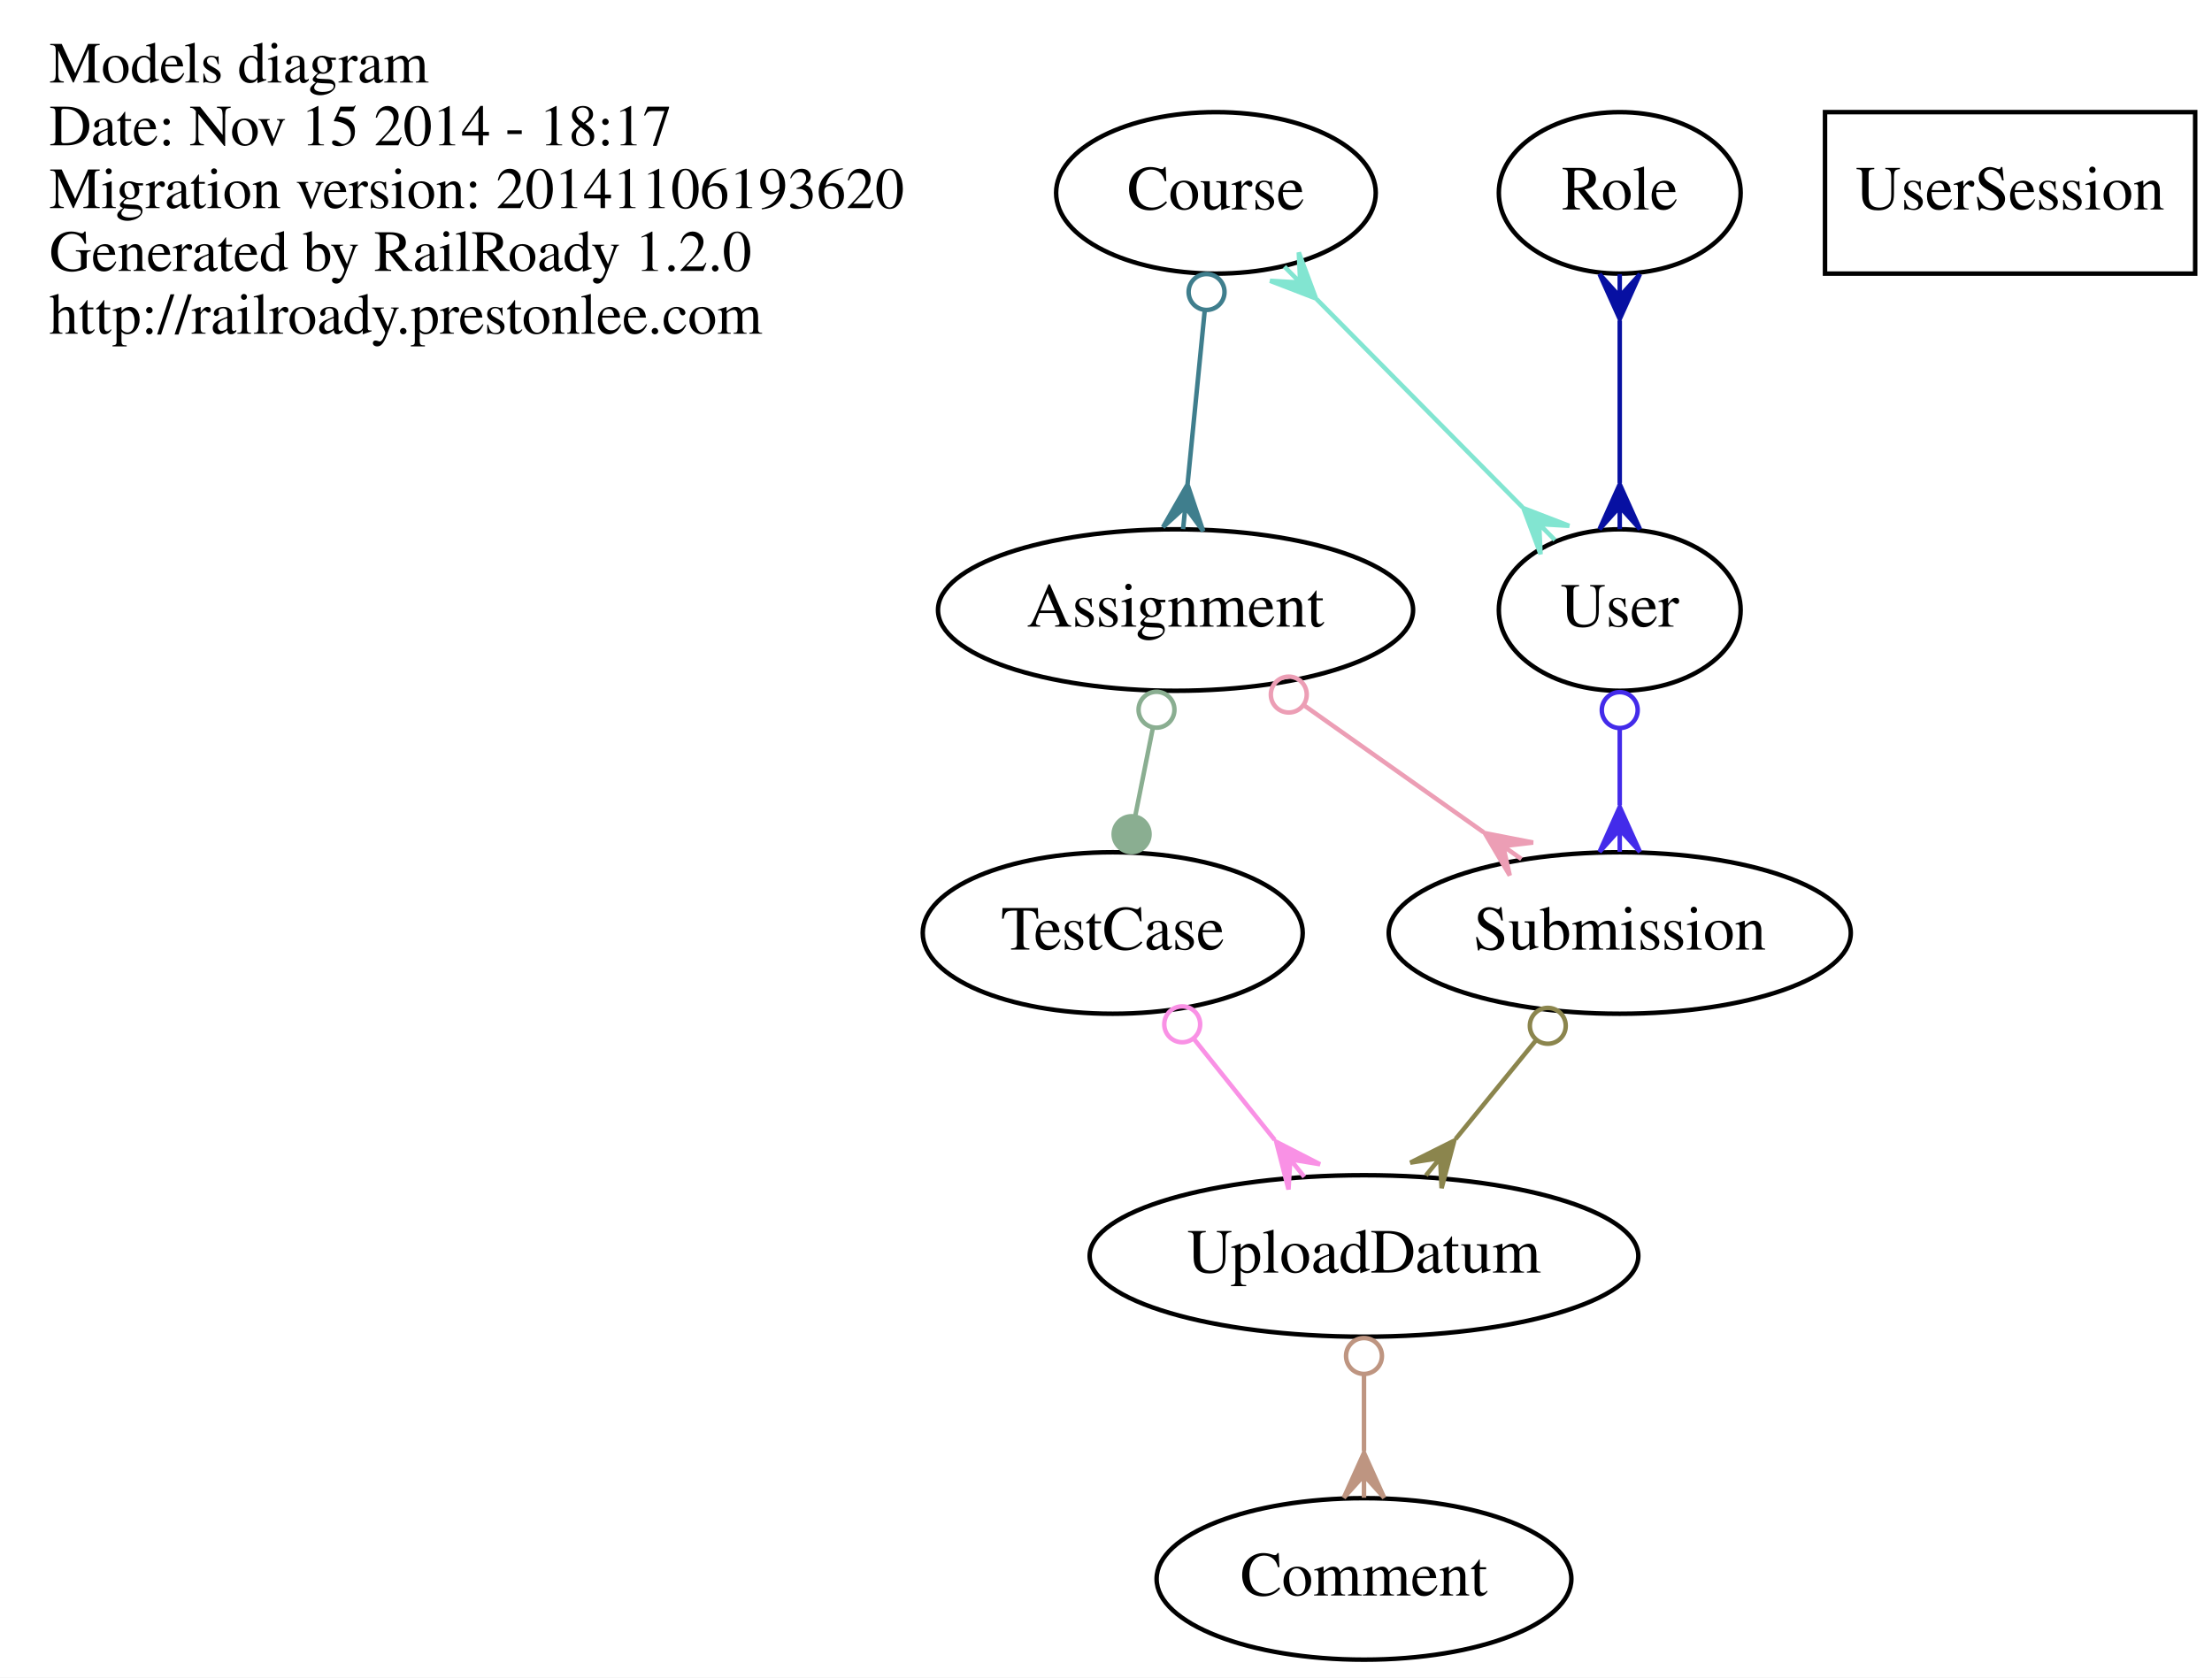
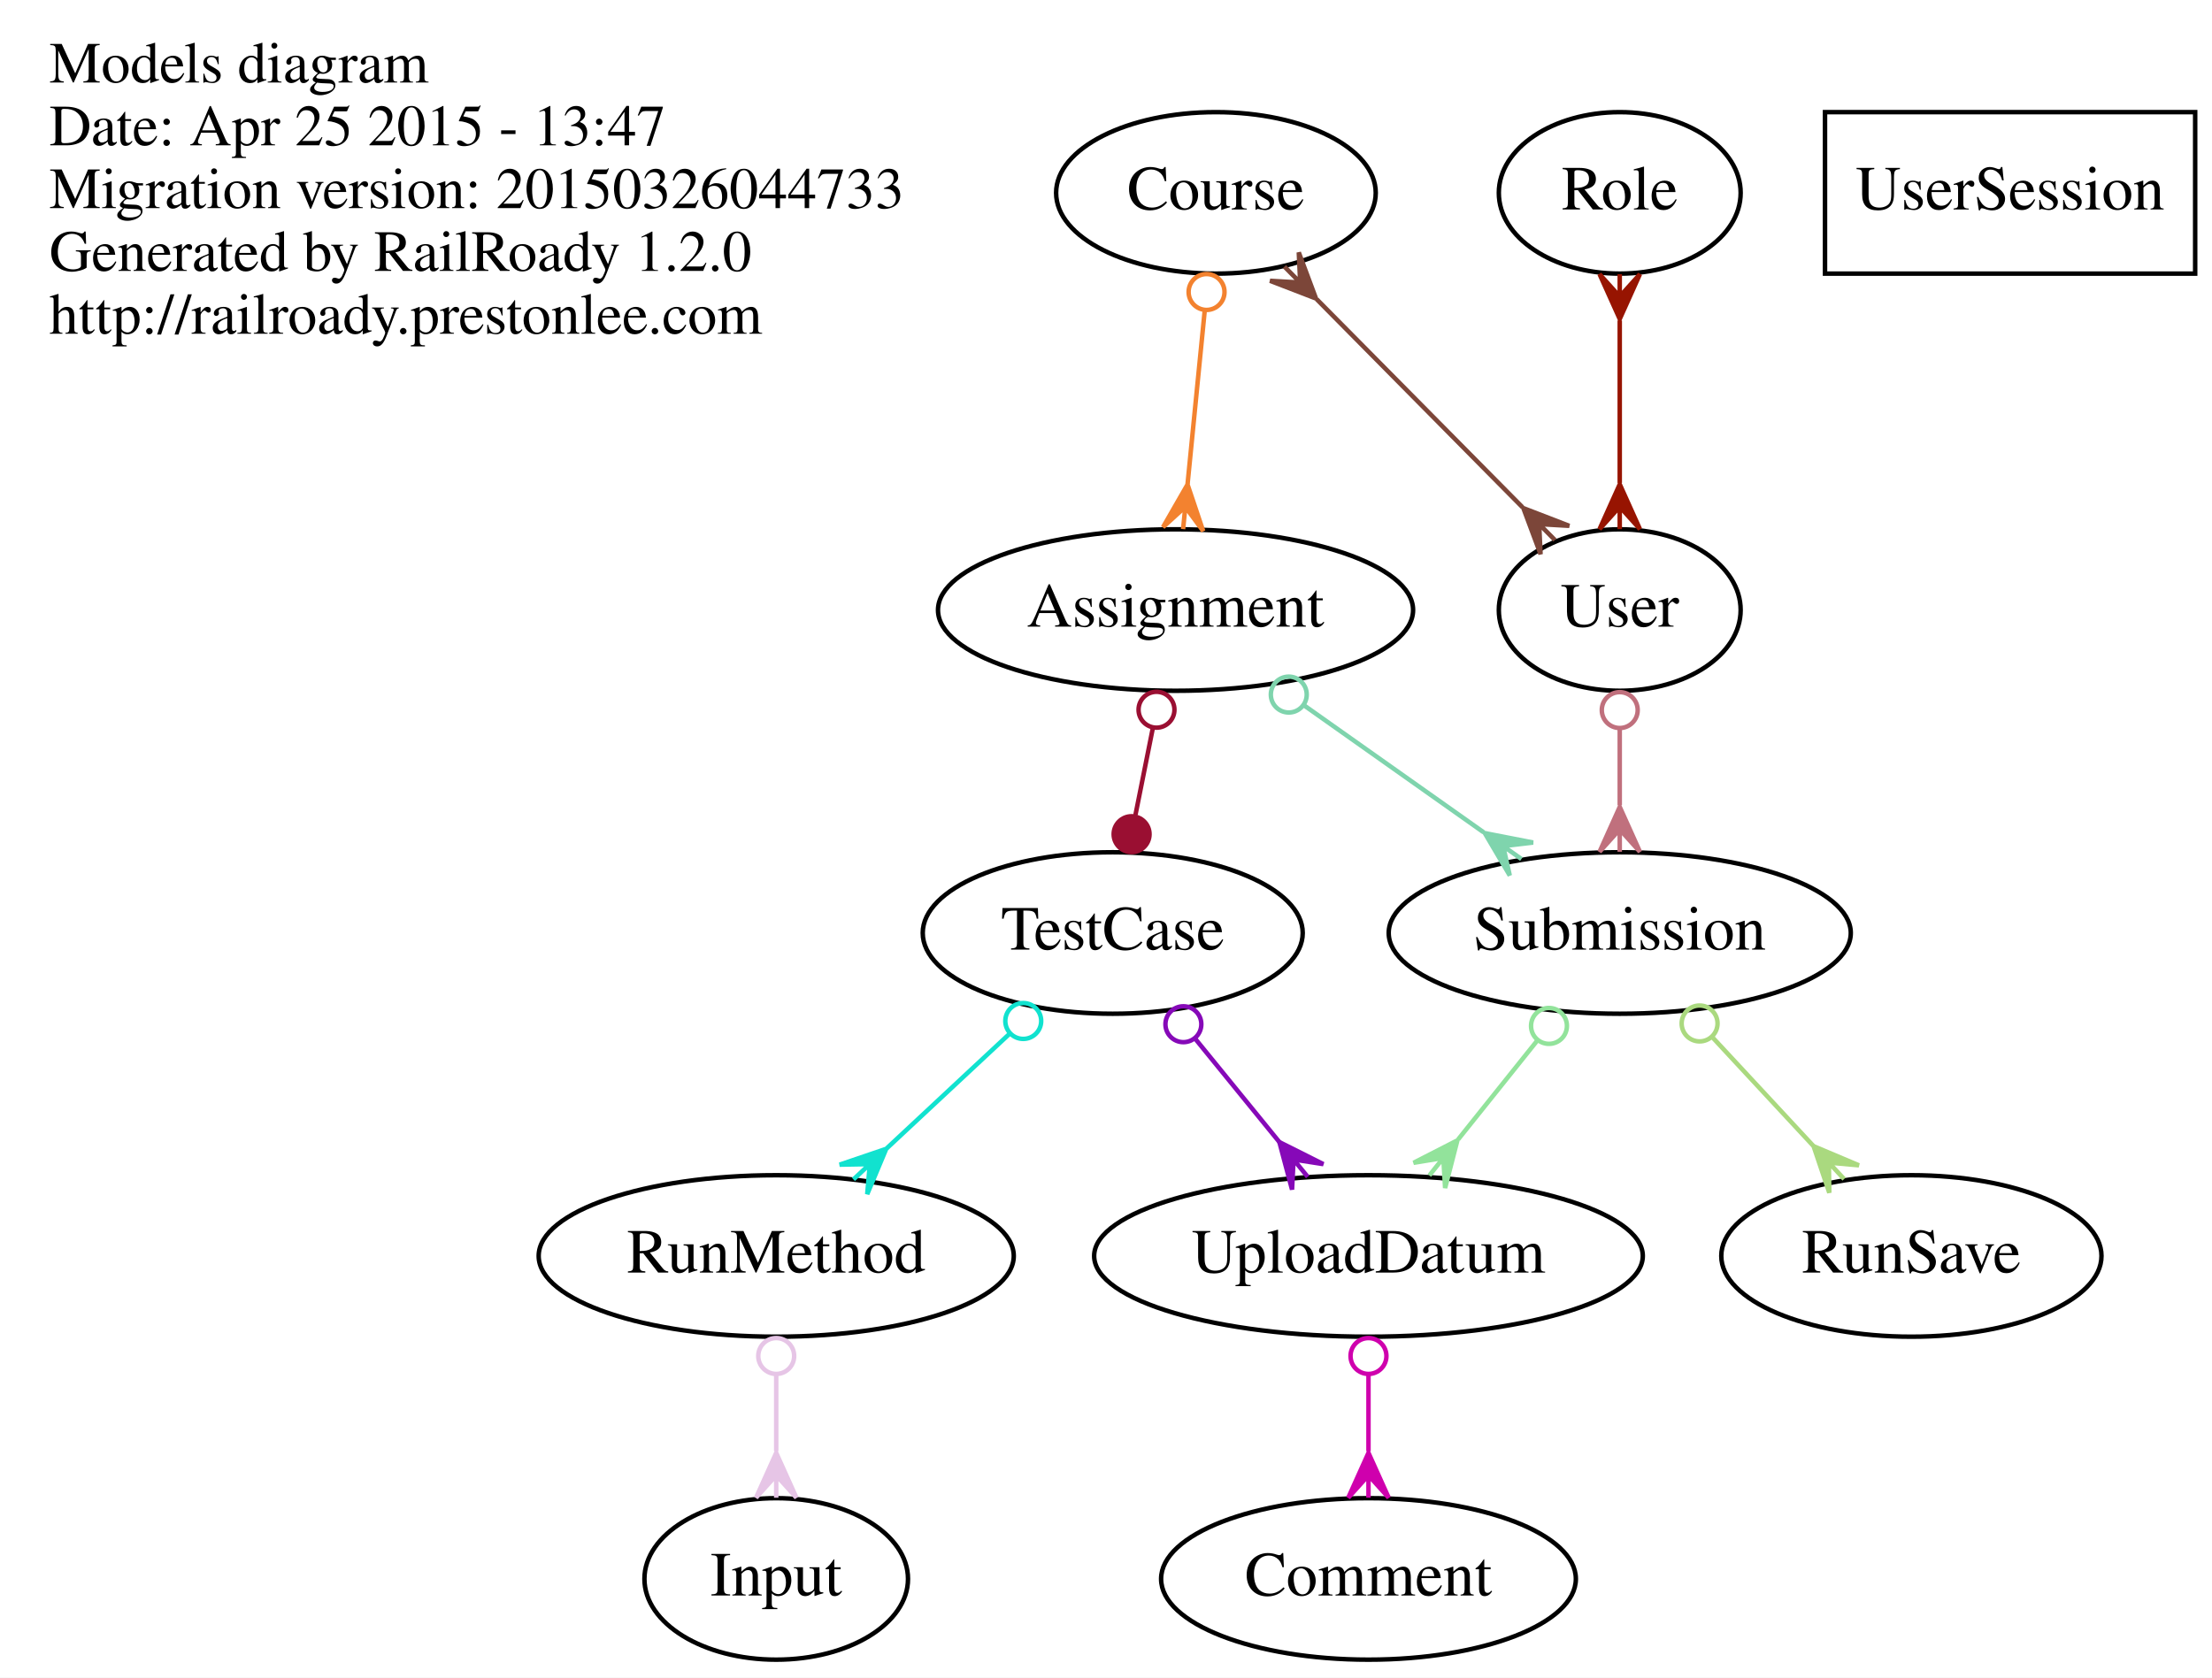
<svg xmlns="http://www.w3.org/2000/svg" width="493pt" height="374pt" viewBox="0.00 0.00 493.00 374.00">
  <g id="graph0" class="graph" transform="scale(1 1) rotate(0) translate(4 370)">
    <polygon fill="white" stroke="none" points="-4,4 -4,-370 489,-370 489,4 -4,4" />
    <g id="node1" class="node">
      <text text-anchor="start" x="7" y="-351.6" font-family="Times,serif" font-size="13.00">Models diagram</text>
-       <text text-anchor="start" x="7" y="-337.6" font-family="Times,serif" font-size="13.00">Date: Nov 15 2014 - 18:17</text>
-       <text text-anchor="start" x="7" y="-323.6" font-family="Times,serif" font-size="13.00">Migration version: 20141106193620</text>
+       <text text-anchor="start" x="7" y="-337.6" font-family="Times,serif" font-size="13.00">Date: Apr 25 2015 - 13:47</text>
+       <text text-anchor="start" x="7" y="-323.6" font-family="Times,serif" font-size="13.00">Migration version: 20150326044733</text>
      <text text-anchor="start" x="7" y="-309.6" font-family="Times,serif" font-size="13.00">Generated by RailRoady 1.2.0</text>
      <text text-anchor="start" x="7" y="-295.6" font-family="Times,serif" font-size="13.00">http://railroady.prestonlee.com</text>
    </g>
    <g id="node2" class="node">
      <ellipse fill="none" stroke="black" cx="357" cy="-162" rx="51.493" ry="18" />
      <text text-anchor="middle" x="357" y="-158.3" font-family="Times,serif" font-size="14.00">Submission</text>
    </g>
-     <g id="node8" class="node">
-       <ellipse fill="none" stroke="black" cx="300" cy="-90" rx="61.142" ry="18" />
-       <text text-anchor="middle" x="300" y="-86.3" font-family="Times,serif" font-size="14.00">UploadDatum</text>
+     <g id="node3" class="node">
+       <ellipse fill="none" stroke="black" cx="422" cy="-90" rx="42.37" ry="18" />
+       <text text-anchor="middle" x="422" y="-86.3" font-family="Times,serif" font-size="14.00">RunSave</text>
+     </g>
+     <g id="edge2" class="edge">
+       <path fill="none" stroke="#aad97f" d="M377.76,-138.643C384.891,-130.963 392.893,-122.346 400.111,-114.573" />
+       <ellipse fill="none" stroke="#aad97f" cx="374.798" cy="-141.833" rx="4" ry="4" />
+       <polygon fill="#aad97f" stroke="#aad97f" points="400.202,-114.475 410.304,-110.209 403.604,-110.811 407.006,-107.147 407.006,-107.147 407.006,-107.147 403.604,-110.811 403.708,-104.085 400.202,-114.475 400.202,-114.475" />
+     </g>
+     <g id="node11" class="node">
+       <ellipse fill="none" stroke="black" cx="301" cy="-90" rx="61.142" ry="18" />
+       <text text-anchor="middle" x="301" y="-86.3" font-family="Times,serif" font-size="14.00">UploadDatum</text>
    </g>
    <g id="edge1" class="edge">
-       <path fill="none" stroke="#8b854d" d="M338.429,-138.194C332.668,-131.119 326.289,-123.285 320.411,-116.066" />
-       <ellipse fill="none" stroke="#8b854d" cx="340.966" cy="-141.309" rx="4" ry="4" />
-       <polygon fill="#8b854d" stroke="#8b854d" points="320.121,-115.711 317.297,-105.115 316.964,-111.833 313.807,-107.956 313.807,-107.956 313.807,-107.956 316.964,-111.833 310.318,-110.798 320.121,-115.711 320.121,-115.711" />
+       <path fill="none" stroke="#92e39b" d="M338.53,-137.912C332.908,-130.885 326.705,-123.131 320.988,-115.985" />
+       <ellipse fill="none" stroke="#92e39b" cx="341.23" cy="-141.287" rx="4" ry="4" />
+       <polygon fill="#92e39b" stroke="#92e39b" points="320.812,-115.765 318.079,-105.145 317.688,-111.861 314.565,-107.956 314.565,-107.956 314.565,-107.956 317.688,-111.861 311.051,-110.767 320.812,-115.765 320.812,-115.765" />
    </g>
-     <g id="node3" class="node">
+     <g id="node4" class="node">
+       <ellipse fill="none" stroke="black" cx="169" cy="-90" rx="52.944" ry="18" />
+       <text text-anchor="middle" x="169" y="-86.3" font-family="Times,serif" font-size="14.00">RunMethod</text>
+     </g>
+     <g id="node10" class="node">
+       <ellipse fill="none" stroke="black" cx="169" cy="-18" rx="29.372" ry="18" />
+       <text text-anchor="middle" x="169" y="-14.3" font-family="Times,serif" font-size="14.00">Input</text>
+     </g>
+     <g id="edge3" class="edge">
+       <path fill="none" stroke="#e6c5e6" d="M169,-63.64C169,-58.063 169,-52.132 169,-46.476" />
+       <ellipse fill="none" stroke="#e6c5e6" cx="169" cy="-67.697" rx="4" ry="4" />
+       <polygon fill="#e6c5e6" stroke="#e6c5e6" points="169,-46.104 173.5,-36.104 169,-41.104 169,-36.104 169,-36.104 169,-36.104 169,-41.104 164.5,-36.104 169,-46.104 169,-46.104" />
+     </g>
+     <g id="node5" class="node">
      <ellipse fill="none" stroke="black" cx="267" cy="-327" rx="35.619" ry="18" />
      <text text-anchor="middle" x="267" y="-323.3" font-family="Times,serif" font-size="14.00">Course</text>
    </g>
-     <g id="node6" class="node">
+     <g id="node8" class="node">
      <ellipse fill="none" stroke="black" cx="258" cy="-234" rx="52.944" ry="18" />
      <text text-anchor="middle" x="258" y="-230.3" font-family="Times,serif" font-size="14.00">Assignment</text>
    </g>
-     <g id="edge3" class="edge">
-       <path fill="none" stroke="#3f7e8d" d="M264.501,-300.729C263.313,-288.725 261.893,-274.362 260.683,-262.129" />
-       <ellipse fill="none" stroke="#3f7e8d" cx="264.913" cy="-304.903" rx="4" ry="4" />
-       <polygon fill="#3f7e8d" stroke="#3f7e8d" points="260.67,-261.991 264.163,-251.597 260.177,-257.015 259.685,-252.04 259.685,-252.04 259.685,-252.04 260.177,-257.015 255.207,-252.483 260.67,-261.991 260.67,-261.991" />
+     <g id="edge5" class="edge">
+       <path fill="none" stroke="#f3822f" d="M264.501,-300.729C263.313,-288.725 261.893,-274.362 260.683,-262.129" />
+       <ellipse fill="none" stroke="#f3822f" cx="264.913" cy="-304.903" rx="4" ry="4" />
+       <polygon fill="#f3822f" stroke="#f3822f" points="260.67,-261.991 264.163,-251.597 260.177,-257.015 259.685,-252.04 259.685,-252.04 259.685,-252.04 260.177,-257.015 255.207,-252.483 260.67,-261.991 260.67,-261.991" />
    </g>
-     <g id="node10" class="node">
+     <g id="node13" class="node">
      <ellipse fill="none" stroke="black" cx="357" cy="-234" rx="26.949" ry="18" />
      <text text-anchor="middle" x="357" y="-230.3" font-family="Times,serif" font-size="14.00">User</text>
    </g>
-     <g id="edge2" class="edge">
-       <path fill="none" stroke="#82e5d1" d="M289.466,-303.284C303.488,-289.106 321.445,-270.95 335.317,-256.924" />
-       <polygon fill="#82e5d1" stroke="#82e5d1" points="289.299,-303.453 279.068,-307.399 285.783,-307.008 282.267,-310.563 282.267,-310.563 282.267,-310.563 285.783,-307.008 285.467,-313.727 289.299,-303.453 289.299,-303.453" />
-       <polygon fill="#82e5d1" stroke="#82e5d1" points="335.521,-256.718 345.752,-252.772 339.036,-253.163 342.552,-249.608 342.552,-249.608 342.552,-249.608 339.036,-253.163 339.353,-246.444 335.521,-256.718 335.521,-256.718" />
+     <g id="edge4" class="edge">
+       <path fill="none" stroke="#7c4639" d="M289.466,-303.284C303.488,-289.106 321.445,-270.95 335.317,-256.924" />
+       <polygon fill="#7c4639" stroke="#7c4639" points="289.299,-303.453 279.068,-307.399 285.783,-307.008 282.267,-310.563 282.267,-310.563 282.267,-310.563 285.783,-307.008 285.467,-313.727 289.299,-303.453 289.299,-303.453" />
+       <polygon fill="#7c4639" stroke="#7c4639" points="335.521,-256.718 345.752,-252.772 339.036,-253.163 342.552,-249.608 342.552,-249.608 342.552,-249.608 339.036,-253.163 339.353,-246.444 335.521,-256.718 335.521,-256.718" />
    </g>
-     <g id="node4" class="node">
-       <ellipse fill="none" stroke="black" cx="300" cy="-18" rx="46.219" ry="18" />
-       <text text-anchor="middle" x="300" y="-14.3" font-family="Times,serif" font-size="14.00">Comment</text>
+     <g id="node6" class="node">
+       <ellipse fill="none" stroke="black" cx="301" cy="-18" rx="46.219" ry="18" />
+       <text text-anchor="middle" x="301" y="-14.3" font-family="Times,serif" font-size="14.00">Comment</text>
    </g>
-     <g id="node5" class="node">
+     <g id="node7" class="node">
      <ellipse fill="none" stroke="black" cx="244" cy="-162" rx="42.346" ry="18" />
      <text text-anchor="middle" x="244" y="-158.3" font-family="Times,serif" font-size="14.00">TestCase</text>
    </g>
-     <g id="edge4" class="edge">
-       <path fill="none" stroke="#f991e5" d="M262.042,-138.448C267.802,-131.247 274.209,-123.238 280.094,-115.882" />
-       <ellipse fill="none" stroke="#f991e5" cx="259.487" cy="-141.641" rx="4" ry="4" />
-       <polygon fill="#f991e5" stroke="#f991e5" points="280.446,-115.442 290.207,-110.445 283.57,-111.538 286.693,-107.633 286.693,-107.633 286.693,-107.633 283.57,-111.538 283.179,-104.822 280.446,-115.442 280.446,-115.442" />
-     </g>
-     <g id="edge5" class="edge">
-       <path fill="none" stroke="#ec9eb5" d="M286.793,-212.641C299.313,-203.789 313.988,-193.413 326.675,-184.442" />
-       <ellipse fill="none" stroke="#ec9eb5" cx="283.237" cy="-215.155" rx="4" ry="4" />
-       <polygon fill="#ec9eb5" stroke="#ec9eb5" points="326.925,-184.265 337.688,-182.166 331.008,-181.379 335.09,-178.492 335.09,-178.492 335.09,-178.492 331.008,-181.379 332.492,-174.818 326.925,-184.265 326.925,-184.265" />
+     <g id="edge7" class="edge">
+       <path fill="none" stroke="#11e2cf" d="M220.995,-139.529C212.324,-131.436 202.432,-122.203 193.619,-113.978" />
+       <ellipse fill="none" stroke="#11e2cf" cx="224.057" cy="-142.387" rx="4" ry="4" />
+       <polygon fill="#11e2cf" stroke="#11e2cf" points="193.522,-113.887 189.281,-103.774 189.866,-110.475 186.211,-107.064 186.211,-107.064 186.211,-107.064 189.866,-110.475 183.14,-110.353 193.522,-113.887 193.522,-113.887" />
    </g>
    <g id="edge6" class="edge">
-       <path fill="none" stroke="#8aae91" d="M252.928,-207.64C251.67,-201.348 250.321,-194.605 249.063,-188.316" />
-       <ellipse fill="none" stroke="#8aae91" cx="253.755" cy="-211.774" rx="4" ry="4" />
-       <ellipse fill="#8aae91" stroke="#8aae91" cx="248.205" cy="-184.027" rx="4" ry="4" />
+       <path fill="none" stroke="#8609b8" d="M262.364,-138.448C268.355,-131.091 275.033,-122.89 281.129,-115.403" />
+       <ellipse fill="none" stroke="#8609b8" cx="259.746" cy="-141.663" rx="4" ry="4" />
+       <polygon fill="#8609b8" stroke="#8609b8" points="281.141,-115.388 290.945,-110.475 284.299,-111.511 287.456,-107.633 287.456,-107.633 287.456,-107.633 284.299,-111.511 283.966,-104.792 281.141,-115.388 281.141,-115.388" />
    </g>
-     <g id="node7" class="node">
+     <g id="edge8" class="edge">
+       <path fill="none" stroke="#7fd4ad" d="M286.793,-212.641C299.313,-203.789 313.988,-193.413 326.675,-184.442" />
+       <ellipse fill="none" stroke="#7fd4ad" cx="283.237" cy="-215.155" rx="4" ry="4" />
+       <polygon fill="#7fd4ad" stroke="#7fd4ad" points="326.925,-184.265 337.688,-182.166 331.008,-181.379 335.09,-178.492 335.09,-178.492 335.09,-178.492 331.008,-181.379 332.492,-174.818 326.925,-184.265 326.925,-184.265" />
+     </g>
+     <g id="edge9" class="edge">
+       <path fill="none" stroke="#9a0f32" d="M252.928,-207.64C251.67,-201.348 250.321,-194.605 249.063,-188.316" />
+       <ellipse fill="none" stroke="#9a0f32" cx="253.755" cy="-211.774" rx="4" ry="4" />
+       <ellipse fill="#9a0f32" stroke="#9a0f32" cx="248.205" cy="-184.027" rx="4" ry="4" />
+     </g>
+     <g id="node9" class="node">
      <ellipse fill="none" stroke="black" cx="357" cy="-327" rx="26.949" ry="18" />
      <text text-anchor="middle" x="357" y="-323.3" font-family="Times,serif" font-size="14.00">Role</text>
    </g>
-     <g id="edge7" class="edge">
-       <path fill="none" stroke="#0710a2" d="M357,-298.549C357,-287.083 357,-273.792 357,-262.339" />
-       <polygon fill="#0710a2" stroke="#0710a2" points="357,-298.884 352.5,-308.884 357,-303.884 357,-308.884 357,-308.884 357,-308.884 357,-303.884 361.5,-308.884 357,-298.884 357,-298.884" />
-       <polygon fill="#0710a2" stroke="#0710a2" points="357,-262.04 361.5,-252.04 357,-257.04 357,-252.04 357,-252.04 357,-252.04 357,-257.04 352.5,-252.04 357,-262.04 357,-262.04" />
+     <g id="edge10" class="edge">
+       <path fill="none" stroke="#971401" d="M357,-298.549C357,-287.083 357,-273.792 357,-262.339" />
+       <polygon fill="#971401" stroke="#971401" points="357,-298.884 352.5,-308.884 357,-303.884 357,-308.884 357,-308.884 357,-308.884 357,-303.884 361.5,-308.884 357,-298.884 357,-298.884" />
+       <polygon fill="#971401" stroke="#971401" points="357,-262.04 361.5,-252.04 357,-257.04 357,-252.04 357,-252.04 357,-252.04 357,-257.04 352.5,-252.04 357,-262.04 357,-262.04" />
    </g>
-     <g id="edge8" class="edge">
-       <path fill="none" stroke="#be9581" d="M300,-63.64C300,-58.063 300,-52.132 300,-46.476" />
-       <ellipse fill="none" stroke="#be9581" cx="300" cy="-67.697" rx="4" ry="4" />
-       <polygon fill="#be9581" stroke="#be9581" points="300,-46.104 304.5,-36.104 300,-41.104 300,-36.104 300,-36.104 300,-36.104 300,-41.104 295.5,-36.104 300,-46.104 300,-46.104" />
+     <g id="edge11" class="edge">
+       <path fill="none" stroke="#cf00ad" d="M301,-63.64C301,-58.063 301,-52.132 301,-46.476" />
+       <ellipse fill="none" stroke="#cf00ad" cx="301" cy="-67.697" rx="4" ry="4" />
+       <polygon fill="#cf00ad" stroke="#cf00ad" points="301,-46.104 305.5,-36.104 301,-41.104 301,-36.104 301,-36.104 301,-36.104 301,-41.104 296.5,-36.104 301,-46.104 301,-46.104" />
    </g>
-     <g id="node9" class="node">
+     <g id="node12" class="node">
      <polygon fill="none" stroke="black" points="485.25,-345 402.75,-345 402.75,-309 485.25,-309 485.25,-345" />
      <text text-anchor="middle" x="444" y="-323.3" font-family="Times,serif" font-size="14.00">UserSession</text>
    </g>
-     <g id="edge9" class="edge">
-       <path fill="none" stroke="#432bea" d="M357,-207.64C357,-202.063 357,-196.132 357,-190.476" />
-       <ellipse fill="none" stroke="#432bea" cx="357" cy="-211.697" rx="4" ry="4" />
-       <polygon fill="#432bea" stroke="#432bea" points="357,-190.104 361.5,-180.104 357,-185.104 357,-180.104 357,-180.104 357,-180.104 357,-185.104 352.5,-180.104 357,-190.104 357,-190.104" />
+     <g id="edge12" class="edge">
+       <path fill="none" stroke="#c0707d" d="M357,-207.64C357,-202.063 357,-196.132 357,-190.476" />
+       <ellipse fill="none" stroke="#c0707d" cx="357" cy="-211.697" rx="4" ry="4" />
+       <polygon fill="#c0707d" stroke="#c0707d" points="357,-190.104 361.5,-180.104 357,-185.104 357,-180.104 357,-180.104 357,-180.104 357,-185.104 352.5,-180.104 357,-190.104 357,-190.104" />
    </g>
  </g>
</svg>
